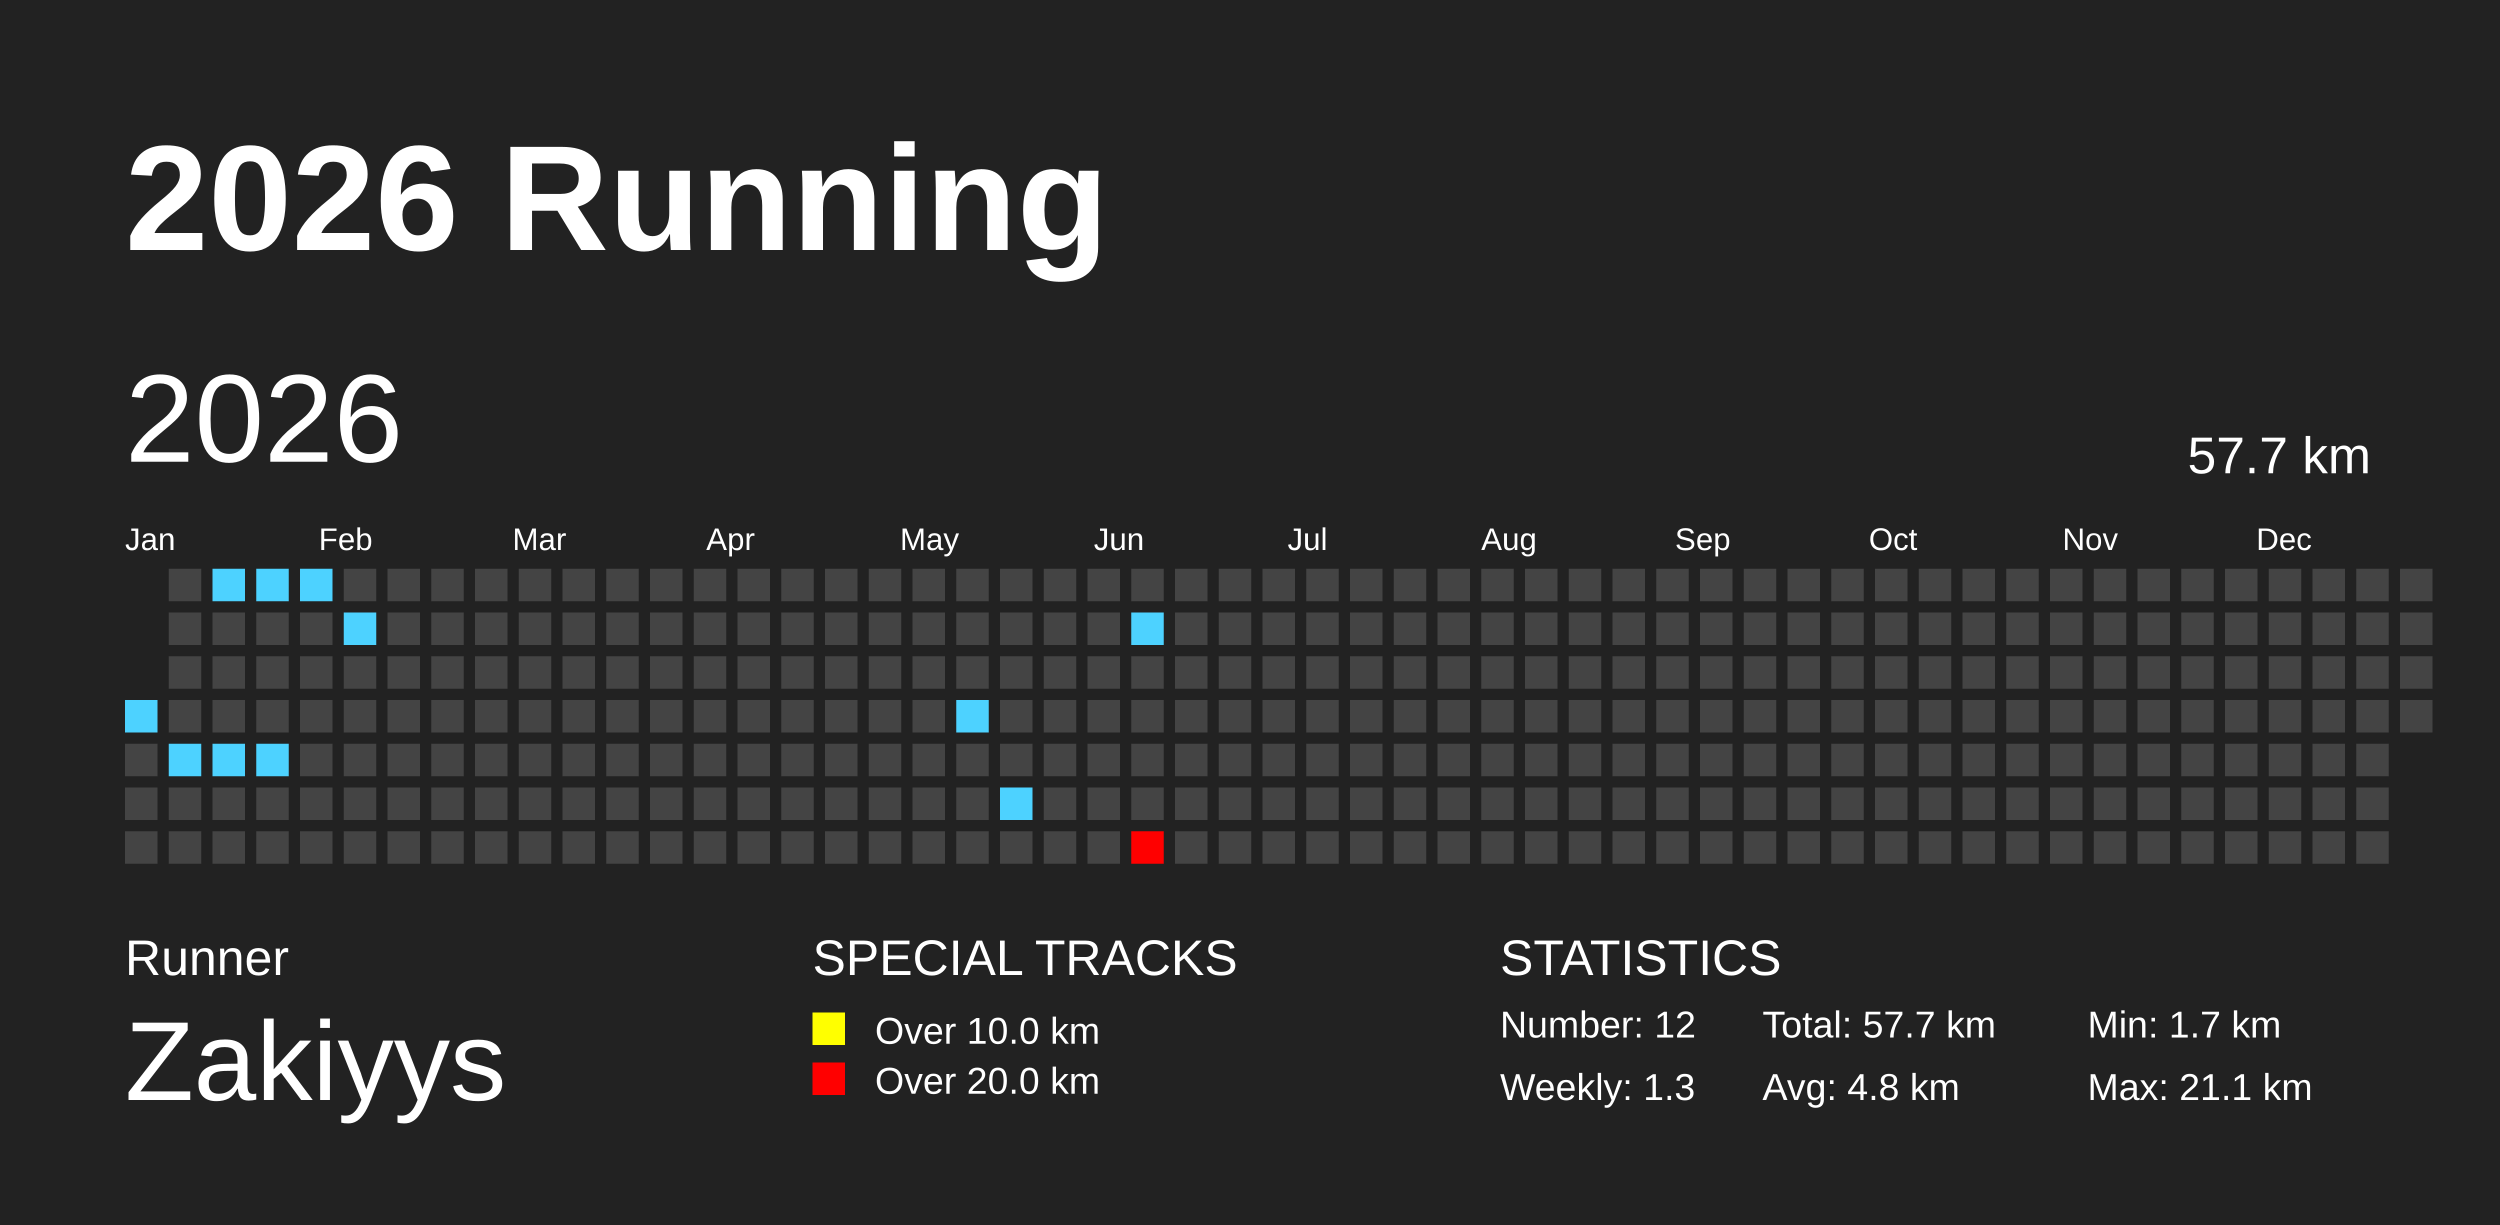
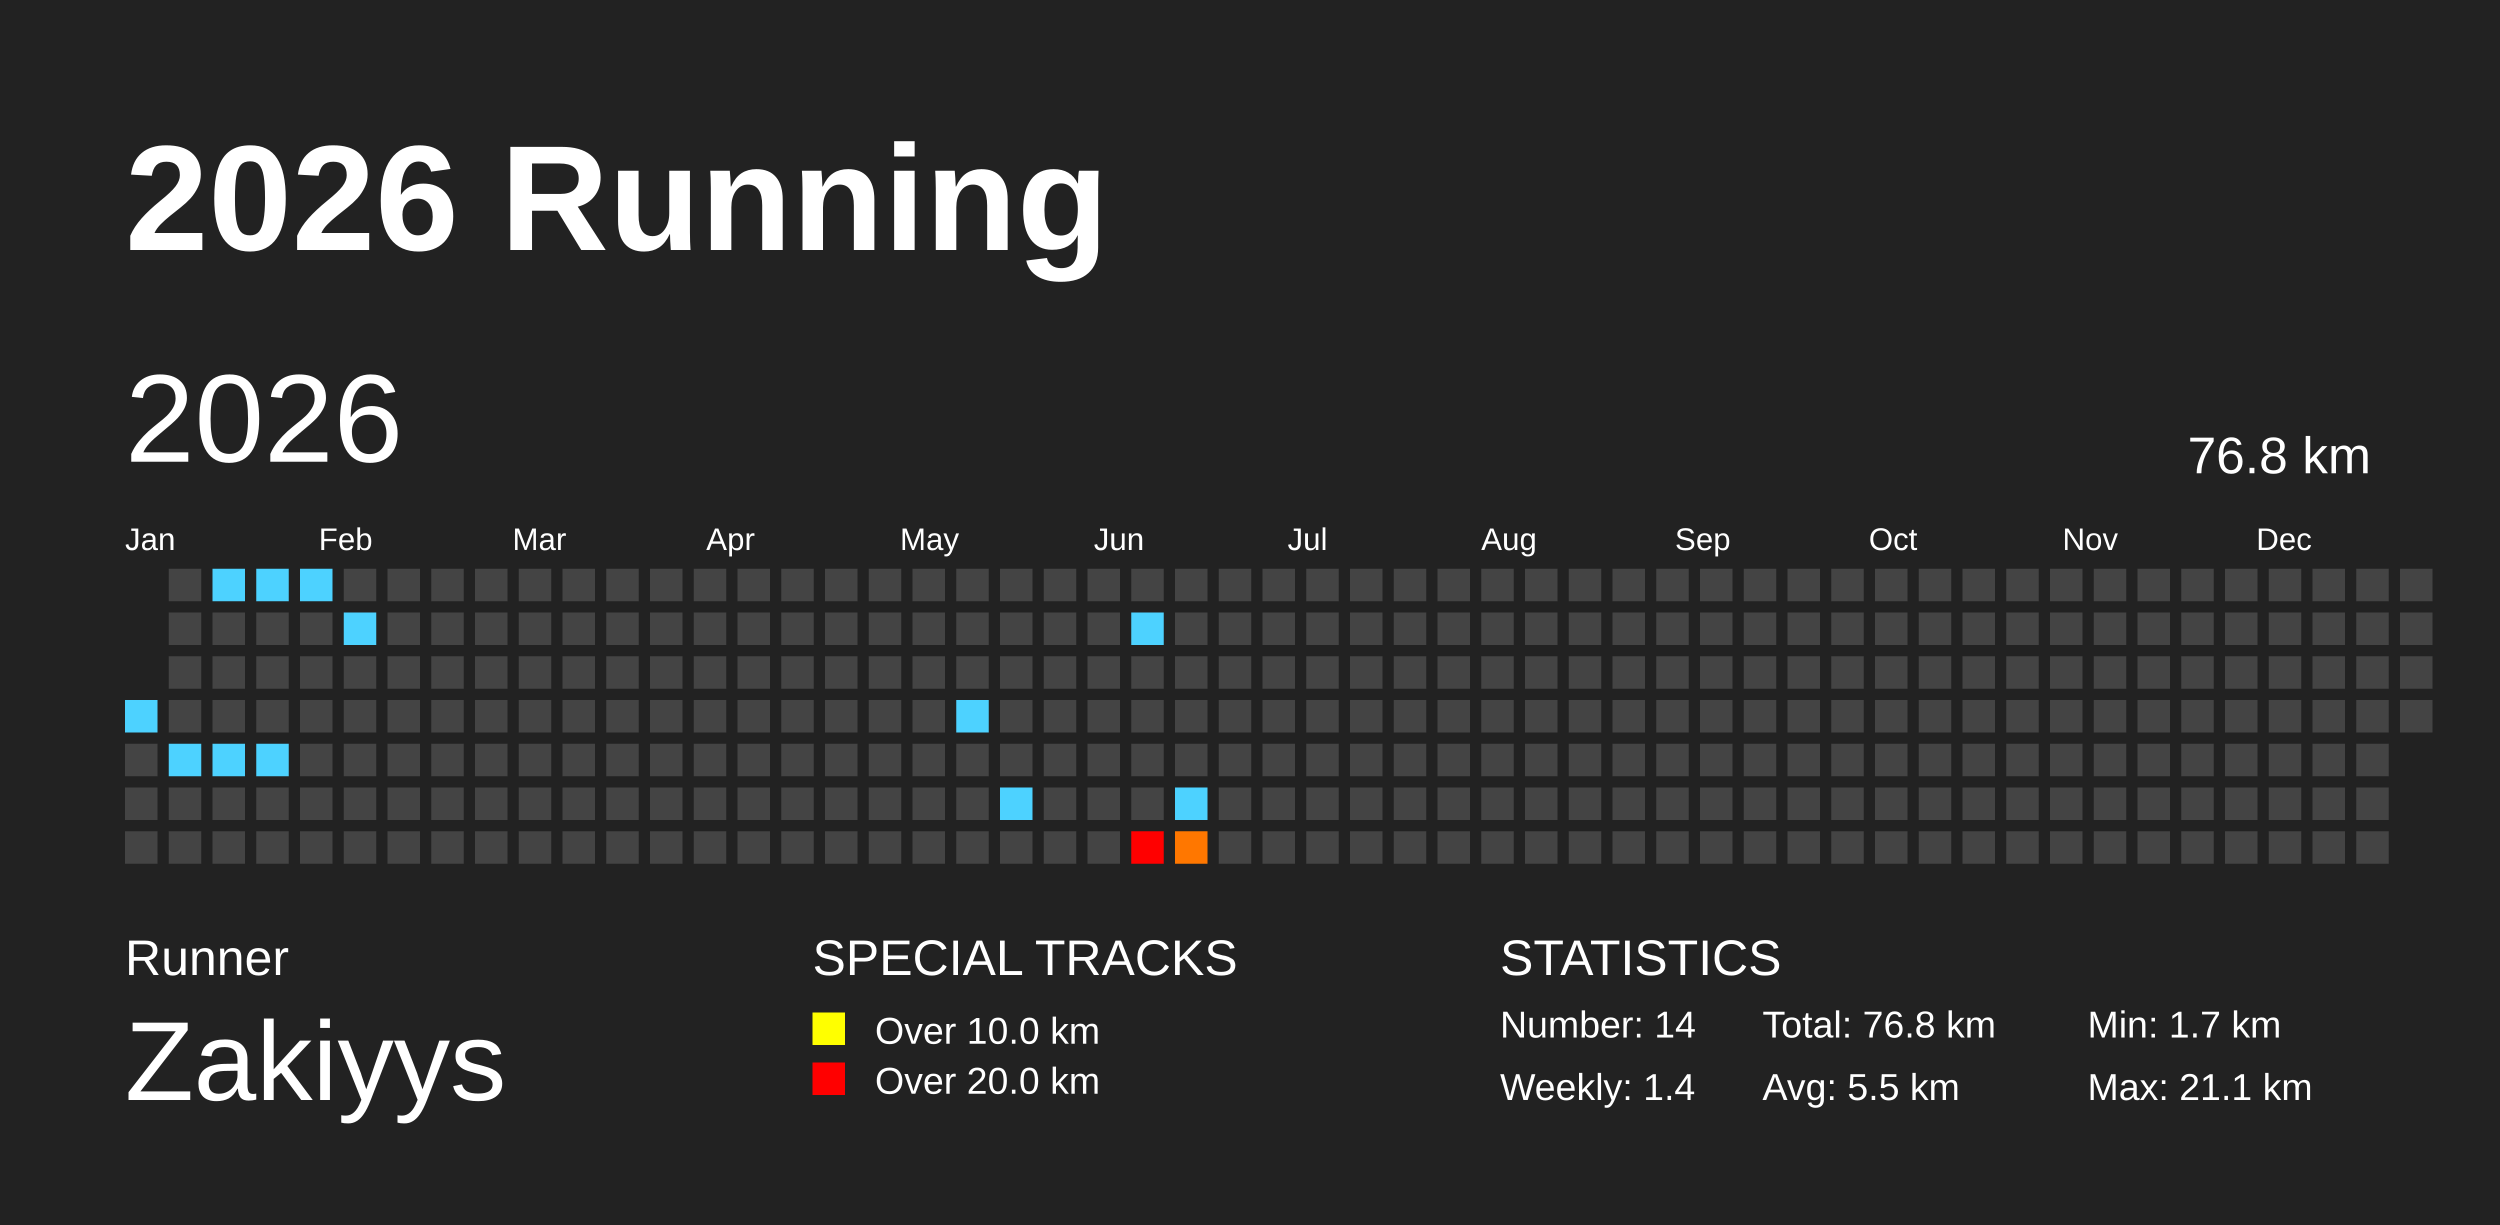
<svg xmlns="http://www.w3.org/2000/svg" baseProfile="full" height="98mm" version="1.1" viewBox="0,0,200,98" width="200mm">
  <defs />
  <rect fill="#222222" height="98" width="200" x="0" y="0" />
  <text fill="#FFFFFF" style="font-size:12px; font-family:Arial; font-weight:bold;" x="10" y="20">2026 Running</text>
  <text fill="#FFFFFF" style="font-size:4px; font-family:Arial" x="10" y="78">Runner</text>
  <text fill="#FFFFFF" style="font-size:9px; font-family:Arial" x="10" y="88">Zakiyys</text>
  <text fill="#FFFFFF" style="font-size:4px; font-family:Arial" x="65" y="78">SPECIAL TRACKS</text>
  <rect fill="yellow" height="2.6" width="2.6" x="65" y="81" />
  <text fill="#FFFFFF" style="font-size:3px; font-family:Arial" x="70" y="83.5">Over 10.0 km</text>
  <rect fill="red" height="2.6" width="2.6" x="65" y="85" />
  <text fill="#FFFFFF" style="font-size:3px; font-family:Arial" x="70" y="87.5">Over 20.0 km</text>
  <text fill="#FFFFFF" style="font-size:4px; font-family:Arial" x="120" y="78">STATISTICS</text>
-   <text fill="#FFFFFF" style="font-size:3px; font-family:Arial" x="120" y="83">Number: 12</text>
-   <text fill="#FFFFFF" style="font-size:3px; font-family:Arial" x="120" y="88">Weekly: 1.3</text>
-   <text fill="#FFFFFF" style="font-size:3px; font-family:Arial" x="141" y="83">Total: 57.7 km</text>
-   <text fill="#FFFFFF" style="font-size:3px; font-family:Arial" x="141" y="88">Avg: 4.8 km</text>
+   <text fill="#FFFFFF" style="font-size:3px; font-family:Arial" x="120" y="83">Number: 14</text>
+   <text fill="#FFFFFF" style="font-size:3px; font-family:Arial" x="120" y="88">Weekly: 1.4</text>
+   <text fill="#FFFFFF" style="font-size:3px; font-family:Arial" x="141" y="83">Total: 76.8 km</text>
+   <text fill="#FFFFFF" style="font-size:3px; font-family:Arial" x="141" y="88">Avg: 5.5 km</text>
  <text fill="#FFFFFF" style="font-size:3px; font-family:Arial" x="167" y="83">Min: 1.7 km</text>
  <text fill="#FFFFFF" style="font-size:3px; font-family:Arial" x="167" y="88">Max: 21.1 km</text>
  <text dominant-baseline="hanging" fill="#FFFFFF" style="font-size:10.0px; font-family:Arial;" x="10" y="30">2026</text>
-   <text dominant-baseline="hanging" fill="#FFFFFF" style="font-size:4.125px; font-family:Arial;" x="175" y="35">57.7 km</text>
+   <text dominant-baseline="hanging" fill="#FFFFFF" style="font-size:4.125px; font-family:Arial;" x="175" y="35">76.8 km</text>
  <text fill="#FFFFFF" style="font-size:2.5px; font-family:Arial" x="10.0" y="44">Jan</text>
  <text fill="#FFFFFF" style="font-size:2.5px; font-family:Arial" x="25.5" y="44">Feb</text>
  <text fill="#FFFFFF" style="font-size:2.5px; font-family:Arial" x="41.0" y="44">Mar</text>
  <text fill="#FFFFFF" style="font-size:2.5px; font-family:Arial" x="56.5" y="44">Apr</text>
  <text fill="#FFFFFF" style="font-size:2.5px; font-family:Arial" x="72.0" y="44">May</text>
  <text fill="#FFFFFF" style="font-size:2.5px; font-family:Arial" x="87.5" y="44">Jun</text>
  <text fill="#FFFFFF" style="font-size:2.5px; font-family:Arial" x="103.0" y="44">Jul</text>
  <text fill="#FFFFFF" style="font-size:2.5px; font-family:Arial" x="118.5" y="44">Aug</text>
  <text fill="#FFFFFF" style="font-size:2.5px; font-family:Arial" x="134.0" y="44">Sep</text>
  <text fill="#FFFFFF" style="font-size:2.5px; font-family:Arial" x="149.5" y="44">Oct</text>
  <text fill="#FFFFFF" style="font-size:2.5px; font-family:Arial" x="165.0" y="44">Nov</text>
  <text fill="#FFFFFF" style="font-size:2.5px; font-family:Arial" x="180.5" y="44">Dec</text>
  <rect fill="#4dd2ff" height="2.6" width="2.6" x="10.0" y="56.0" />
  <rect fill="#444444" height="2.6" width="2.6" x="10.0" y="59.5" />
  <rect fill="#444444" height="2.6" width="2.6" x="10.0" y="63.0" />
  <rect fill="#444444" height="2.6" width="2.6" x="10.0" y="66.5" />
  <rect fill="#444444" height="2.6" width="2.6" x="13.5" y="45.5" />
  <rect fill="#444444" height="2.6" width="2.6" x="13.5" y="49.0" />
  <rect fill="#444444" height="2.6" width="2.6" x="13.5" y="52.5" />
  <rect fill="#444444" height="2.6" width="2.6" x="13.5" y="56.0" />
  <rect fill="#4dd2ff" height="2.6" width="2.6" x="13.5" y="59.5" />
  <rect fill="#444444" height="2.6" width="2.6" x="13.5" y="63.0" />
  <rect fill="#444444" height="2.6" width="2.6" x="13.5" y="66.5" />
  <rect fill="#4dd2ff" height="2.6" width="2.6" x="17.0" y="45.5" />
  <rect fill="#444444" height="2.6" width="2.6" x="17.0" y="49.0" />
  <rect fill="#444444" height="2.6" width="2.6" x="17.0" y="52.5" />
  <rect fill="#444444" height="2.6" width="2.6" x="17.0" y="56.0" />
  <rect fill="#4dd2ff" height="2.6" width="2.6" x="17.0" y="59.5" />
  <rect fill="#444444" height="2.6" width="2.6" x="17.0" y="63.0" />
  <rect fill="#444444" height="2.6" width="2.6" x="17.0" y="66.5" />
  <rect fill="#4dd2ff" height="2.6" width="2.6" x="20.5" y="45.5" />
  <rect fill="#444444" height="2.6" width="2.6" x="20.5" y="49.0" />
  <rect fill="#444444" height="2.6" width="2.6" x="20.5" y="52.5" />
  <rect fill="#444444" height="2.6" width="2.6" x="20.5" y="56.0" />
  <rect fill="#4dd2ff" height="2.6" width="2.6" x="20.5" y="59.5" />
  <rect fill="#444444" height="2.6" width="2.6" x="20.5" y="63.0" />
  <rect fill="#444444" height="2.6" width="2.6" x="20.5" y="66.5" />
  <rect fill="#4dd2ff" height="2.6" width="2.6" x="24.0" y="45.5" />
  <rect fill="#444444" height="2.6" width="2.6" x="24.0" y="49.0" />
  <rect fill="#444444" height="2.6" width="2.6" x="24.0" y="52.5" />
  <rect fill="#444444" height="2.6" width="2.6" x="24.0" y="56.0" />
  <rect fill="#444444" height="2.6" width="2.6" x="24.0" y="59.5" />
  <rect fill="#444444" height="2.6" width="2.6" x="24.0" y="63.0" />
  <rect fill="#444444" height="2.6" width="2.6" x="24.0" y="66.5" />
  <rect fill="#444444" height="2.6" width="2.6" x="27.5" y="45.5" />
  <rect fill="#4dd2ff" height="2.6" width="2.6" x="27.5" y="49.0" />
  <rect fill="#444444" height="2.6" width="2.6" x="27.5" y="52.5" />
  <rect fill="#444444" height="2.6" width="2.6" x="27.5" y="56.0" />
  <rect fill="#444444" height="2.6" width="2.6" x="27.5" y="59.5" />
  <rect fill="#444444" height="2.6" width="2.6" x="27.5" y="63.0" />
  <rect fill="#444444" height="2.6" width="2.6" x="27.5" y="66.5" />
  <rect fill="#444444" height="2.6" width="2.6" x="31.0" y="45.5" />
  <rect fill="#444444" height="2.6" width="2.6" x="31.0" y="49.0" />
  <rect fill="#444444" height="2.6" width="2.6" x="31.0" y="52.5" />
  <rect fill="#444444" height="2.6" width="2.6" x="31.0" y="56.0" />
  <rect fill="#444444" height="2.6" width="2.6" x="31.0" y="59.5" />
  <rect fill="#444444" height="2.6" width="2.6" x="31.0" y="63.0" />
  <rect fill="#444444" height="2.6" width="2.6" x="31.0" y="66.5" />
  <rect fill="#444444" height="2.6" width="2.6" x="34.5" y="45.5" />
  <rect fill="#444444" height="2.6" width="2.6" x="34.5" y="49.0" />
  <rect fill="#444444" height="2.6" width="2.6" x="34.5" y="52.5" />
  <rect fill="#444444" height="2.6" width="2.6" x="34.5" y="56.0" />
  <rect fill="#444444" height="2.6" width="2.6" x="34.5" y="59.5" />
  <rect fill="#444444" height="2.6" width="2.6" x="34.5" y="63.0" />
  <rect fill="#444444" height="2.6" width="2.6" x="34.5" y="66.5" />
  <rect fill="#444444" height="2.6" width="2.6" x="38.0" y="45.5" />
  <rect fill="#444444" height="2.6" width="2.6" x="38.0" y="49.0" />
  <rect fill="#444444" height="2.6" width="2.6" x="38.0" y="52.5" />
  <rect fill="#444444" height="2.6" width="2.6" x="38.0" y="56.0" />
  <rect fill="#444444" height="2.6" width="2.6" x="38.0" y="59.5" />
  <rect fill="#444444" height="2.6" width="2.6" x="38.0" y="63.0" />
  <rect fill="#444444" height="2.6" width="2.6" x="38.0" y="66.5" />
  <rect fill="#444444" height="2.6" width="2.6" x="41.5" y="45.5" />
  <rect fill="#444444" height="2.6" width="2.6" x="41.5" y="49.0" />
  <rect fill="#444444" height="2.6" width="2.6" x="41.5" y="52.5" />
  <rect fill="#444444" height="2.6" width="2.6" x="41.5" y="56.0" />
  <rect fill="#444444" height="2.6" width="2.6" x="41.5" y="59.5" />
  <rect fill="#444444" height="2.6" width="2.6" x="41.5" y="63.0" />
  <rect fill="#444444" height="2.6" width="2.6" x="41.5" y="66.5" />
  <rect fill="#444444" height="2.6" width="2.6" x="45.0" y="45.5" />
  <rect fill="#444444" height="2.6" width="2.6" x="45.0" y="49.0" />
  <rect fill="#444444" height="2.6" width="2.6" x="45.0" y="52.5" />
  <rect fill="#444444" height="2.6" width="2.6" x="45.0" y="56.0" />
  <rect fill="#444444" height="2.6" width="2.6" x="45.0" y="59.5" />
  <rect fill="#444444" height="2.6" width="2.6" x="45.0" y="63.0" />
  <rect fill="#444444" height="2.6" width="2.6" x="45.0" y="66.5" />
  <rect fill="#444444" height="2.6" width="2.6" x="48.5" y="45.5" />
  <rect fill="#444444" height="2.6" width="2.6" x="48.5" y="49.0" />
  <rect fill="#444444" height="2.6" width="2.6" x="48.5" y="52.5" />
  <rect fill="#444444" height="2.6" width="2.6" x="48.5" y="56.0" />
  <rect fill="#444444" height="2.6" width="2.6" x="48.5" y="59.5" />
  <rect fill="#444444" height="2.6" width="2.6" x="48.5" y="63.0" />
  <rect fill="#444444" height="2.6" width="2.6" x="48.5" y="66.5" />
  <rect fill="#444444" height="2.6" width="2.6" x="52.0" y="45.5" />
  <rect fill="#444444" height="2.6" width="2.6" x="52.0" y="49.0" />
  <rect fill="#444444" height="2.6" width="2.6" x="52.0" y="52.5" />
  <rect fill="#444444" height="2.6" width="2.6" x="52.0" y="56.0" />
  <rect fill="#444444" height="2.6" width="2.6" x="52.0" y="59.5" />
  <rect fill="#444444" height="2.6" width="2.6" x="52.0" y="63.0" />
  <rect fill="#444444" height="2.6" width="2.6" x="52.0" y="66.5" />
  <rect fill="#444444" height="2.6" width="2.6" x="55.5" y="45.5" />
  <rect fill="#444444" height="2.6" width="2.6" x="55.5" y="49.0" />
  <rect fill="#444444" height="2.6" width="2.6" x="55.5" y="52.5" />
  <rect fill="#444444" height="2.6" width="2.6" x="55.5" y="56.0" />
  <rect fill="#444444" height="2.6" width="2.6" x="55.5" y="59.5" />
  <rect fill="#444444" height="2.6" width="2.6" x="55.5" y="63.0" />
  <rect fill="#444444" height="2.6" width="2.6" x="55.5" y="66.5" />
  <rect fill="#444444" height="2.6" width="2.6" x="59.0" y="45.5" />
  <rect fill="#444444" height="2.6" width="2.6" x="59.0" y="49.0" />
  <rect fill="#444444" height="2.6" width="2.6" x="59.0" y="52.5" />
  <rect fill="#444444" height="2.6" width="2.6" x="59.0" y="56.0" />
  <rect fill="#444444" height="2.6" width="2.6" x="59.0" y="59.5" />
  <rect fill="#444444" height="2.6" width="2.6" x="59.0" y="63.0" />
  <rect fill="#444444" height="2.6" width="2.6" x="59.0" y="66.5" />
  <rect fill="#444444" height="2.6" width="2.6" x="62.5" y="45.5" />
  <rect fill="#444444" height="2.6" width="2.6" x="62.5" y="49.0" />
  <rect fill="#444444" height="2.6" width="2.6" x="62.5" y="52.5" />
  <rect fill="#444444" height="2.6" width="2.6" x="62.5" y="56.0" />
  <rect fill="#444444" height="2.6" width="2.6" x="62.5" y="59.5" />
  <rect fill="#444444" height="2.6" width="2.6" x="62.5" y="63.0" />
  <rect fill="#444444" height="2.6" width="2.6" x="62.5" y="66.5" />
  <rect fill="#444444" height="2.6" width="2.6" x="66.0" y="45.5" />
  <rect fill="#444444" height="2.6" width="2.6" x="66.0" y="49.0" />
  <rect fill="#444444" height="2.6" width="2.6" x="66.0" y="52.5" />
  <rect fill="#444444" height="2.6" width="2.6" x="66.0" y="56.0" />
  <rect fill="#444444" height="2.6" width="2.6" x="66.0" y="59.5" />
  <rect fill="#444444" height="2.6" width="2.6" x="66.0" y="63.0" />
  <rect fill="#444444" height="2.6" width="2.6" x="66.0" y="66.5" />
  <rect fill="#444444" height="2.6" width="2.6" x="69.5" y="45.5" />
  <rect fill="#444444" height="2.6" width="2.6" x="69.5" y="49.0" />
  <rect fill="#444444" height="2.6" width="2.6" x="69.5" y="52.5" />
  <rect fill="#444444" height="2.6" width="2.6" x="69.5" y="56.0" />
  <rect fill="#444444" height="2.6" width="2.6" x="69.5" y="59.5" />
  <rect fill="#444444" height="2.6" width="2.6" x="69.5" y="63.0" />
  <rect fill="#444444" height="2.6" width="2.6" x="69.5" y="66.5" />
  <rect fill="#444444" height="2.6" width="2.6" x="73.0" y="45.5" />
  <rect fill="#444444" height="2.6" width="2.6" x="73.0" y="49.0" />
  <rect fill="#444444" height="2.6" width="2.6" x="73.0" y="52.5" />
  <rect fill="#444444" height="2.6" width="2.6" x="73.0" y="56.0" />
  <rect fill="#444444" height="2.6" width="2.6" x="73.0" y="59.5" />
  <rect fill="#444444" height="2.6" width="2.6" x="73.0" y="63.0" />
  <rect fill="#444444" height="2.6" width="2.6" x="73.0" y="66.5" />
  <rect fill="#444444" height="2.6" width="2.6" x="76.5" y="45.5" />
  <rect fill="#444444" height="2.6" width="2.6" x="76.5" y="49.0" />
  <rect fill="#444444" height="2.6" width="2.6" x="76.5" y="52.5" />
  <rect fill="#4dd2ff" height="2.6" width="2.6" x="76.5" y="56.0" />
  <rect fill="#444444" height="2.6" width="2.6" x="76.5" y="59.5" />
  <rect fill="#444444" height="2.6" width="2.6" x="76.5" y="63.0" />
  <rect fill="#444444" height="2.6" width="2.6" x="76.5" y="66.5" />
  <rect fill="#444444" height="2.6" width="2.6" x="80.0" y="45.5" />
  <rect fill="#444444" height="2.6" width="2.6" x="80.0" y="49.0" />
  <rect fill="#444444" height="2.6" width="2.6" x="80.0" y="52.5" />
  <rect fill="#444444" height="2.6" width="2.6" x="80.0" y="56.0" />
  <rect fill="#444444" height="2.6" width="2.6" x="80.0" y="59.5" />
  <rect fill="#4dd2ff" height="2.6" width="2.6" x="80.0" y="63.0" />
  <rect fill="#444444" height="2.6" width="2.6" x="80.0" y="66.5" />
  <rect fill="#444444" height="2.6" width="2.6" x="83.5" y="45.5" />
  <rect fill="#444444" height="2.6" width="2.6" x="83.5" y="49.0" />
  <rect fill="#444444" height="2.6" width="2.6" x="83.5" y="52.5" />
  <rect fill="#444444" height="2.6" width="2.6" x="83.5" y="56.0" />
  <rect fill="#444444" height="2.6" width="2.6" x="83.5" y="59.5" />
  <rect fill="#444444" height="2.6" width="2.6" x="83.5" y="63.0" />
  <rect fill="#444444" height="2.6" width="2.6" x="83.5" y="66.5" />
  <rect fill="#444444" height="2.6" width="2.6" x="87.0" y="45.5" />
  <rect fill="#444444" height="2.6" width="2.6" x="87.0" y="49.0" />
  <rect fill="#444444" height="2.6" width="2.6" x="87.0" y="52.5" />
  <rect fill="#444444" height="2.6" width="2.6" x="87.0" y="56.0" />
  <rect fill="#444444" height="2.6" width="2.6" x="87.0" y="59.5" />
  <rect fill="#444444" height="2.6" width="2.6" x="87.0" y="63.0" />
  <rect fill="#444444" height="2.6" width="2.6" x="87.0" y="66.5" />
  <rect fill="#444444" height="2.6" width="2.6" x="90.5" y="45.5" />
  <rect fill="#4dd2ff" height="2.6" width="2.6" x="90.5" y="49.0" />
  <rect fill="#444444" height="2.6" width="2.6" x="90.5" y="52.5" />
  <rect fill="#444444" height="2.6" width="2.6" x="90.5" y="56.0" />
  <rect fill="#444444" height="2.6" width="2.6" x="90.5" y="59.5" />
  <rect fill="#444444" height="2.6" width="2.6" x="90.5" y="63.0" />
  <rect fill="red" height="2.6" width="2.6" x="90.5" y="66.5" />
  <rect fill="#444444" height="2.6" width="2.6" x="94.0" y="45.5" />
  <rect fill="#444444" height="2.6" width="2.6" x="94.0" y="49.0" />
  <rect fill="#444444" height="2.6" width="2.6" x="94.0" y="52.5" />
  <rect fill="#444444" height="2.6" width="2.6" x="94.0" y="56.0" />
  <rect fill="#444444" height="2.6" width="2.6" x="94.0" y="59.5" />
-   <rect fill="#444444" height="2.6" width="2.6" x="94.0" y="63.0" />
-   <rect fill="#444444" height="2.6" width="2.6" x="94.0" y="66.5" />
+   <rect fill="#4dd2ff" height="2.6" width="2.6" x="94.0" y="63.0" />
+   <rect fill="#ff7700" height="2.6" width="2.6" x="94.0" y="66.5" />
  <rect fill="#444444" height="2.6" width="2.6" x="97.5" y="45.5" />
  <rect fill="#444444" height="2.6" width="2.6" x="97.5" y="49.0" />
  <rect fill="#444444" height="2.6" width="2.6" x="97.5" y="52.5" />
  <rect fill="#444444" height="2.6" width="2.6" x="97.5" y="56.0" />
  <rect fill="#444444" height="2.6" width="2.6" x="97.5" y="59.5" />
  <rect fill="#444444" height="2.6" width="2.6" x="97.5" y="63.0" />
  <rect fill="#444444" height="2.6" width="2.6" x="97.5" y="66.5" />
  <rect fill="#444444" height="2.6" width="2.6" x="101.0" y="45.5" />
  <rect fill="#444444" height="2.6" width="2.6" x="101.0" y="49.0" />
  <rect fill="#444444" height="2.6" width="2.6" x="101.0" y="52.5" />
  <rect fill="#444444" height="2.6" width="2.6" x="101.0" y="56.0" />
  <rect fill="#444444" height="2.6" width="2.6" x="101.0" y="59.5" />
  <rect fill="#444444" height="2.6" width="2.6" x="101.0" y="63.0" />
  <rect fill="#444444" height="2.6" width="2.6" x="101.0" y="66.5" />
  <rect fill="#444444" height="2.6" width="2.6" x="104.5" y="45.5" />
  <rect fill="#444444" height="2.6" width="2.6" x="104.5" y="49.0" />
  <rect fill="#444444" height="2.6" width="2.6" x="104.5" y="52.5" />
  <rect fill="#444444" height="2.6" width="2.6" x="104.5" y="56.0" />
  <rect fill="#444444" height="2.6" width="2.6" x="104.5" y="59.5" />
  <rect fill="#444444" height="2.6" width="2.6" x="104.5" y="63.0" />
  <rect fill="#444444" height="2.6" width="2.6" x="104.5" y="66.5" />
  <rect fill="#444444" height="2.6" width="2.6" x="108.0" y="45.5" />
  <rect fill="#444444" height="2.6" width="2.6" x="108.0" y="49.0" />
  <rect fill="#444444" height="2.6" width="2.6" x="108.0" y="52.5" />
  <rect fill="#444444" height="2.6" width="2.6" x="108.0" y="56.0" />
  <rect fill="#444444" height="2.6" width="2.6" x="108.0" y="59.5" />
  <rect fill="#444444" height="2.6" width="2.6" x="108.0" y="63.0" />
  <rect fill="#444444" height="2.6" width="2.6" x="108.0" y="66.5" />
  <rect fill="#444444" height="2.6" width="2.6" x="111.5" y="45.5" />
  <rect fill="#444444" height="2.6" width="2.6" x="111.5" y="49.0" />
  <rect fill="#444444" height="2.6" width="2.6" x="111.5" y="52.5" />
  <rect fill="#444444" height="2.6" width="2.6" x="111.5" y="56.0" />
  <rect fill="#444444" height="2.6" width="2.6" x="111.5" y="59.5" />
  <rect fill="#444444" height="2.6" width="2.6" x="111.5" y="63.0" />
  <rect fill="#444444" height="2.6" width="2.6" x="111.5" y="66.5" />
  <rect fill="#444444" height="2.6" width="2.6" x="115.0" y="45.5" />
  <rect fill="#444444" height="2.6" width="2.6" x="115.0" y="49.0" />
  <rect fill="#444444" height="2.6" width="2.6" x="115.0" y="52.5" />
  <rect fill="#444444" height="2.6" width="2.6" x="115.0" y="56.0" />
  <rect fill="#444444" height="2.6" width="2.6" x="115.0" y="59.5" />
  <rect fill="#444444" height="2.6" width="2.6" x="115.0" y="63.0" />
  <rect fill="#444444" height="2.6" width="2.6" x="115.0" y="66.5" />
  <rect fill="#444444" height="2.6" width="2.6" x="118.5" y="45.5" />
  <rect fill="#444444" height="2.6" width="2.6" x="118.5" y="49.0" />
  <rect fill="#444444" height="2.6" width="2.6" x="118.5" y="52.5" />
  <rect fill="#444444" height="2.6" width="2.6" x="118.5" y="56.0" />
  <rect fill="#444444" height="2.6" width="2.6" x="118.5" y="59.5" />
  <rect fill="#444444" height="2.6" width="2.6" x="118.5" y="63.0" />
  <rect fill="#444444" height="2.6" width="2.6" x="118.5" y="66.5" />
  <rect fill="#444444" height="2.6" width="2.6" x="122.0" y="45.5" />
  <rect fill="#444444" height="2.6" width="2.6" x="122.0" y="49.0" />
  <rect fill="#444444" height="2.6" width="2.6" x="122.0" y="52.5" />
  <rect fill="#444444" height="2.6" width="2.6" x="122.0" y="56.0" />
  <rect fill="#444444" height="2.6" width="2.6" x="122.0" y="59.5" />
  <rect fill="#444444" height="2.6" width="2.6" x="122.0" y="63.0" />
  <rect fill="#444444" height="2.6" width="2.6" x="122.0" y="66.5" />
  <rect fill="#444444" height="2.6" width="2.6" x="125.5" y="45.5" />
  <rect fill="#444444" height="2.6" width="2.6" x="125.5" y="49.0" />
  <rect fill="#444444" height="2.6" width="2.6" x="125.5" y="52.5" />
  <rect fill="#444444" height="2.6" width="2.6" x="125.5" y="56.0" />
  <rect fill="#444444" height="2.6" width="2.6" x="125.5" y="59.5" />
  <rect fill="#444444" height="2.6" width="2.6" x="125.5" y="63.0" />
  <rect fill="#444444" height="2.6" width="2.6" x="125.5" y="66.5" />
  <rect fill="#444444" height="2.6" width="2.6" x="129.0" y="45.5" />
  <rect fill="#444444" height="2.6" width="2.6" x="129.0" y="49.0" />
  <rect fill="#444444" height="2.6" width="2.6" x="129.0" y="52.5" />
  <rect fill="#444444" height="2.6" width="2.6" x="129.0" y="56.0" />
  <rect fill="#444444" height="2.6" width="2.6" x="129.0" y="59.5" />
  <rect fill="#444444" height="2.6" width="2.6" x="129.0" y="63.0" />
  <rect fill="#444444" height="2.6" width="2.6" x="129.0" y="66.5" />
  <rect fill="#444444" height="2.6" width="2.6" x="132.5" y="45.5" />
  <rect fill="#444444" height="2.6" width="2.6" x="132.5" y="49.0" />
  <rect fill="#444444" height="2.6" width="2.6" x="132.5" y="52.5" />
  <rect fill="#444444" height="2.6" width="2.6" x="132.5" y="56.0" />
  <rect fill="#444444" height="2.6" width="2.6" x="132.5" y="59.5" />
  <rect fill="#444444" height="2.6" width="2.6" x="132.5" y="63.0" />
  <rect fill="#444444" height="2.6" width="2.6" x="132.5" y="66.5" />
  <rect fill="#444444" height="2.6" width="2.6" x="136.0" y="45.5" />
  <rect fill="#444444" height="2.6" width="2.6" x="136.0" y="49.0" />
  <rect fill="#444444" height="2.6" width="2.6" x="136.0" y="52.5" />
  <rect fill="#444444" height="2.6" width="2.6" x="136.0" y="56.0" />
  <rect fill="#444444" height="2.6" width="2.6" x="136.0" y="59.5" />
  <rect fill="#444444" height="2.6" width="2.6" x="136.0" y="63.0" />
  <rect fill="#444444" height="2.6" width="2.6" x="136.0" y="66.5" />
  <rect fill="#444444" height="2.6" width="2.6" x="139.5" y="45.5" />
  <rect fill="#444444" height="2.6" width="2.6" x="139.5" y="49.0" />
  <rect fill="#444444" height="2.6" width="2.6" x="139.5" y="52.5" />
  <rect fill="#444444" height="2.6" width="2.6" x="139.5" y="56.0" />
  <rect fill="#444444" height="2.6" width="2.6" x="139.5" y="59.5" />
  <rect fill="#444444" height="2.6" width="2.6" x="139.5" y="63.0" />
  <rect fill="#444444" height="2.6" width="2.6" x="139.5" y="66.5" />
  <rect fill="#444444" height="2.6" width="2.6" x="143.0" y="45.5" />
  <rect fill="#444444" height="2.6" width="2.6" x="143.0" y="49.0" />
  <rect fill="#444444" height="2.6" width="2.6" x="143.0" y="52.5" />
  <rect fill="#444444" height="2.6" width="2.6" x="143.0" y="56.0" />
  <rect fill="#444444" height="2.6" width="2.6" x="143.0" y="59.5" />
  <rect fill="#444444" height="2.6" width="2.6" x="143.0" y="63.0" />
  <rect fill="#444444" height="2.6" width="2.6" x="143.0" y="66.5" />
  <rect fill="#444444" height="2.6" width="2.6" x="146.5" y="45.5" />
  <rect fill="#444444" height="2.6" width="2.6" x="146.5" y="49.0" />
  <rect fill="#444444" height="2.6" width="2.6" x="146.5" y="52.5" />
  <rect fill="#444444" height="2.6" width="2.6" x="146.5" y="56.0" />
  <rect fill="#444444" height="2.6" width="2.6" x="146.5" y="59.5" />
  <rect fill="#444444" height="2.6" width="2.6" x="146.5" y="63.0" />
  <rect fill="#444444" height="2.6" width="2.6" x="146.5" y="66.5" />
  <rect fill="#444444" height="2.6" width="2.6" x="150.0" y="45.5" />
  <rect fill="#444444" height="2.6" width="2.6" x="150.0" y="49.0" />
  <rect fill="#444444" height="2.6" width="2.6" x="150.0" y="52.5" />
  <rect fill="#444444" height="2.6" width="2.6" x="150.0" y="56.0" />
  <rect fill="#444444" height="2.6" width="2.6" x="150.0" y="59.5" />
  <rect fill="#444444" height="2.6" width="2.6" x="150.0" y="63.0" />
  <rect fill="#444444" height="2.6" width="2.6" x="150.0" y="66.5" />
  <rect fill="#444444" height="2.6" width="2.6" x="153.5" y="45.5" />
  <rect fill="#444444" height="2.6" width="2.6" x="153.5" y="49.0" />
  <rect fill="#444444" height="2.6" width="2.6" x="153.5" y="52.5" />
  <rect fill="#444444" height="2.6" width="2.6" x="153.5" y="56.0" />
  <rect fill="#444444" height="2.6" width="2.6" x="153.5" y="59.5" />
  <rect fill="#444444" height="2.6" width="2.6" x="153.5" y="63.0" />
  <rect fill="#444444" height="2.6" width="2.6" x="153.5" y="66.5" />
  <rect fill="#444444" height="2.6" width="2.6" x="157.0" y="45.5" />
  <rect fill="#444444" height="2.6" width="2.6" x="157.0" y="49.0" />
  <rect fill="#444444" height="2.6" width="2.6" x="157.0" y="52.5" />
  <rect fill="#444444" height="2.6" width="2.6" x="157.0" y="56.0" />
  <rect fill="#444444" height="2.6" width="2.6" x="157.0" y="59.5" />
  <rect fill="#444444" height="2.6" width="2.6" x="157.0" y="63.0" />
  <rect fill="#444444" height="2.6" width="2.6" x="157.0" y="66.5" />
  <rect fill="#444444" height="2.6" width="2.6" x="160.5" y="45.5" />
  <rect fill="#444444" height="2.6" width="2.6" x="160.5" y="49.0" />
  <rect fill="#444444" height="2.6" width="2.6" x="160.5" y="52.5" />
  <rect fill="#444444" height="2.6" width="2.6" x="160.5" y="56.0" />
  <rect fill="#444444" height="2.6" width="2.6" x="160.5" y="59.5" />
  <rect fill="#444444" height="2.6" width="2.6" x="160.5" y="63.0" />
  <rect fill="#444444" height="2.6" width="2.6" x="160.5" y="66.5" />
  <rect fill="#444444" height="2.6" width="2.6" x="164.0" y="45.5" />
  <rect fill="#444444" height="2.6" width="2.6" x="164.0" y="49.0" />
  <rect fill="#444444" height="2.6" width="2.6" x="164.0" y="52.5" />
  <rect fill="#444444" height="2.6" width="2.6" x="164.0" y="56.0" />
  <rect fill="#444444" height="2.6" width="2.6" x="164.0" y="59.5" />
  <rect fill="#444444" height="2.6" width="2.6" x="164.0" y="63.0" />
  <rect fill="#444444" height="2.6" width="2.6" x="164.0" y="66.5" />
  <rect fill="#444444" height="2.6" width="2.6" x="167.5" y="45.5" />
  <rect fill="#444444" height="2.6" width="2.6" x="167.5" y="49.0" />
  <rect fill="#444444" height="2.6" width="2.6" x="167.5" y="52.5" />
  <rect fill="#444444" height="2.6" width="2.6" x="167.5" y="56.0" />
  <rect fill="#444444" height="2.6" width="2.6" x="167.5" y="59.5" />
  <rect fill="#444444" height="2.6" width="2.6" x="167.5" y="63.0" />
  <rect fill="#444444" height="2.6" width="2.6" x="167.5" y="66.5" />
  <rect fill="#444444" height="2.6" width="2.6" x="171.0" y="45.5" />
  <rect fill="#444444" height="2.6" width="2.6" x="171.0" y="49.0" />
  <rect fill="#444444" height="2.6" width="2.6" x="171.0" y="52.5" />
  <rect fill="#444444" height="2.6" width="2.6" x="171.0" y="56.0" />
  <rect fill="#444444" height="2.6" width="2.6" x="171.0" y="59.5" />
  <rect fill="#444444" height="2.6" width="2.6" x="171.0" y="63.0" />
  <rect fill="#444444" height="2.6" width="2.6" x="171.0" y="66.5" />
  <rect fill="#444444" height="2.6" width="2.6" x="174.5" y="45.5" />
  <rect fill="#444444" height="2.6" width="2.6" x="174.5" y="49.0" />
  <rect fill="#444444" height="2.6" width="2.6" x="174.5" y="52.5" />
  <rect fill="#444444" height="2.6" width="2.6" x="174.5" y="56.0" />
  <rect fill="#444444" height="2.6" width="2.6" x="174.5" y="59.5" />
  <rect fill="#444444" height="2.6" width="2.6" x="174.5" y="63.0" />
  <rect fill="#444444" height="2.6" width="2.6" x="174.5" y="66.5" />
  <rect fill="#444444" height="2.6" width="2.6" x="178.0" y="45.5" />
  <rect fill="#444444" height="2.6" width="2.6" x="178.0" y="49.0" />
  <rect fill="#444444" height="2.6" width="2.6" x="178.0" y="52.5" />
  <rect fill="#444444" height="2.6" width="2.6" x="178.0" y="56.0" />
  <rect fill="#444444" height="2.6" width="2.6" x="178.0" y="59.5" />
  <rect fill="#444444" height="2.6" width="2.6" x="178.0" y="63.0" />
  <rect fill="#444444" height="2.6" width="2.6" x="178.0" y="66.5" />
  <rect fill="#444444" height="2.6" width="2.6" x="181.5" y="45.5" />
  <rect fill="#444444" height="2.6" width="2.6" x="181.5" y="49.0" />
  <rect fill="#444444" height="2.6" width="2.6" x="181.5" y="52.5" />
  <rect fill="#444444" height="2.6" width="2.6" x="181.5" y="56.0" />
  <rect fill="#444444" height="2.6" width="2.6" x="181.5" y="59.5" />
  <rect fill="#444444" height="2.6" width="2.6" x="181.5" y="63.0" />
  <rect fill="#444444" height="2.6" width="2.6" x="181.5" y="66.5" />
  <rect fill="#444444" height="2.6" width="2.6" x="185.0" y="45.5" />
  <rect fill="#444444" height="2.6" width="2.6" x="185.0" y="49.0" />
  <rect fill="#444444" height="2.6" width="2.6" x="185.0" y="52.5" />
  <rect fill="#444444" height="2.6" width="2.6" x="185.0" y="56.0" />
  <rect fill="#444444" height="2.6" width="2.6" x="185.0" y="59.5" />
  <rect fill="#444444" height="2.6" width="2.6" x="185.0" y="63.0" />
  <rect fill="#444444" height="2.6" width="2.6" x="185.0" y="66.5" />
  <rect fill="#444444" height="2.6" width="2.6" x="188.5" y="45.5" />
  <rect fill="#444444" height="2.6" width="2.6" x="188.5" y="49.0" />
  <rect fill="#444444" height="2.6" width="2.6" x="188.5" y="52.5" />
  <rect fill="#444444" height="2.6" width="2.6" x="188.5" y="56.0" />
  <rect fill="#444444" height="2.6" width="2.6" x="188.5" y="59.5" />
  <rect fill="#444444" height="2.6" width="2.6" x="188.5" y="63.0" />
  <rect fill="#444444" height="2.6" width="2.6" x="188.5" y="66.5" />
  <rect fill="#444444" height="2.6" width="2.6" x="192.0" y="45.5" />
  <rect fill="#444444" height="2.6" width="2.6" x="192.0" y="49.0" />
  <rect fill="#444444" height="2.6" width="2.6" x="192.0" y="52.5" />
  <rect fill="#444444" height="2.6" width="2.6" x="192.0" y="56.0" />
</svg>
